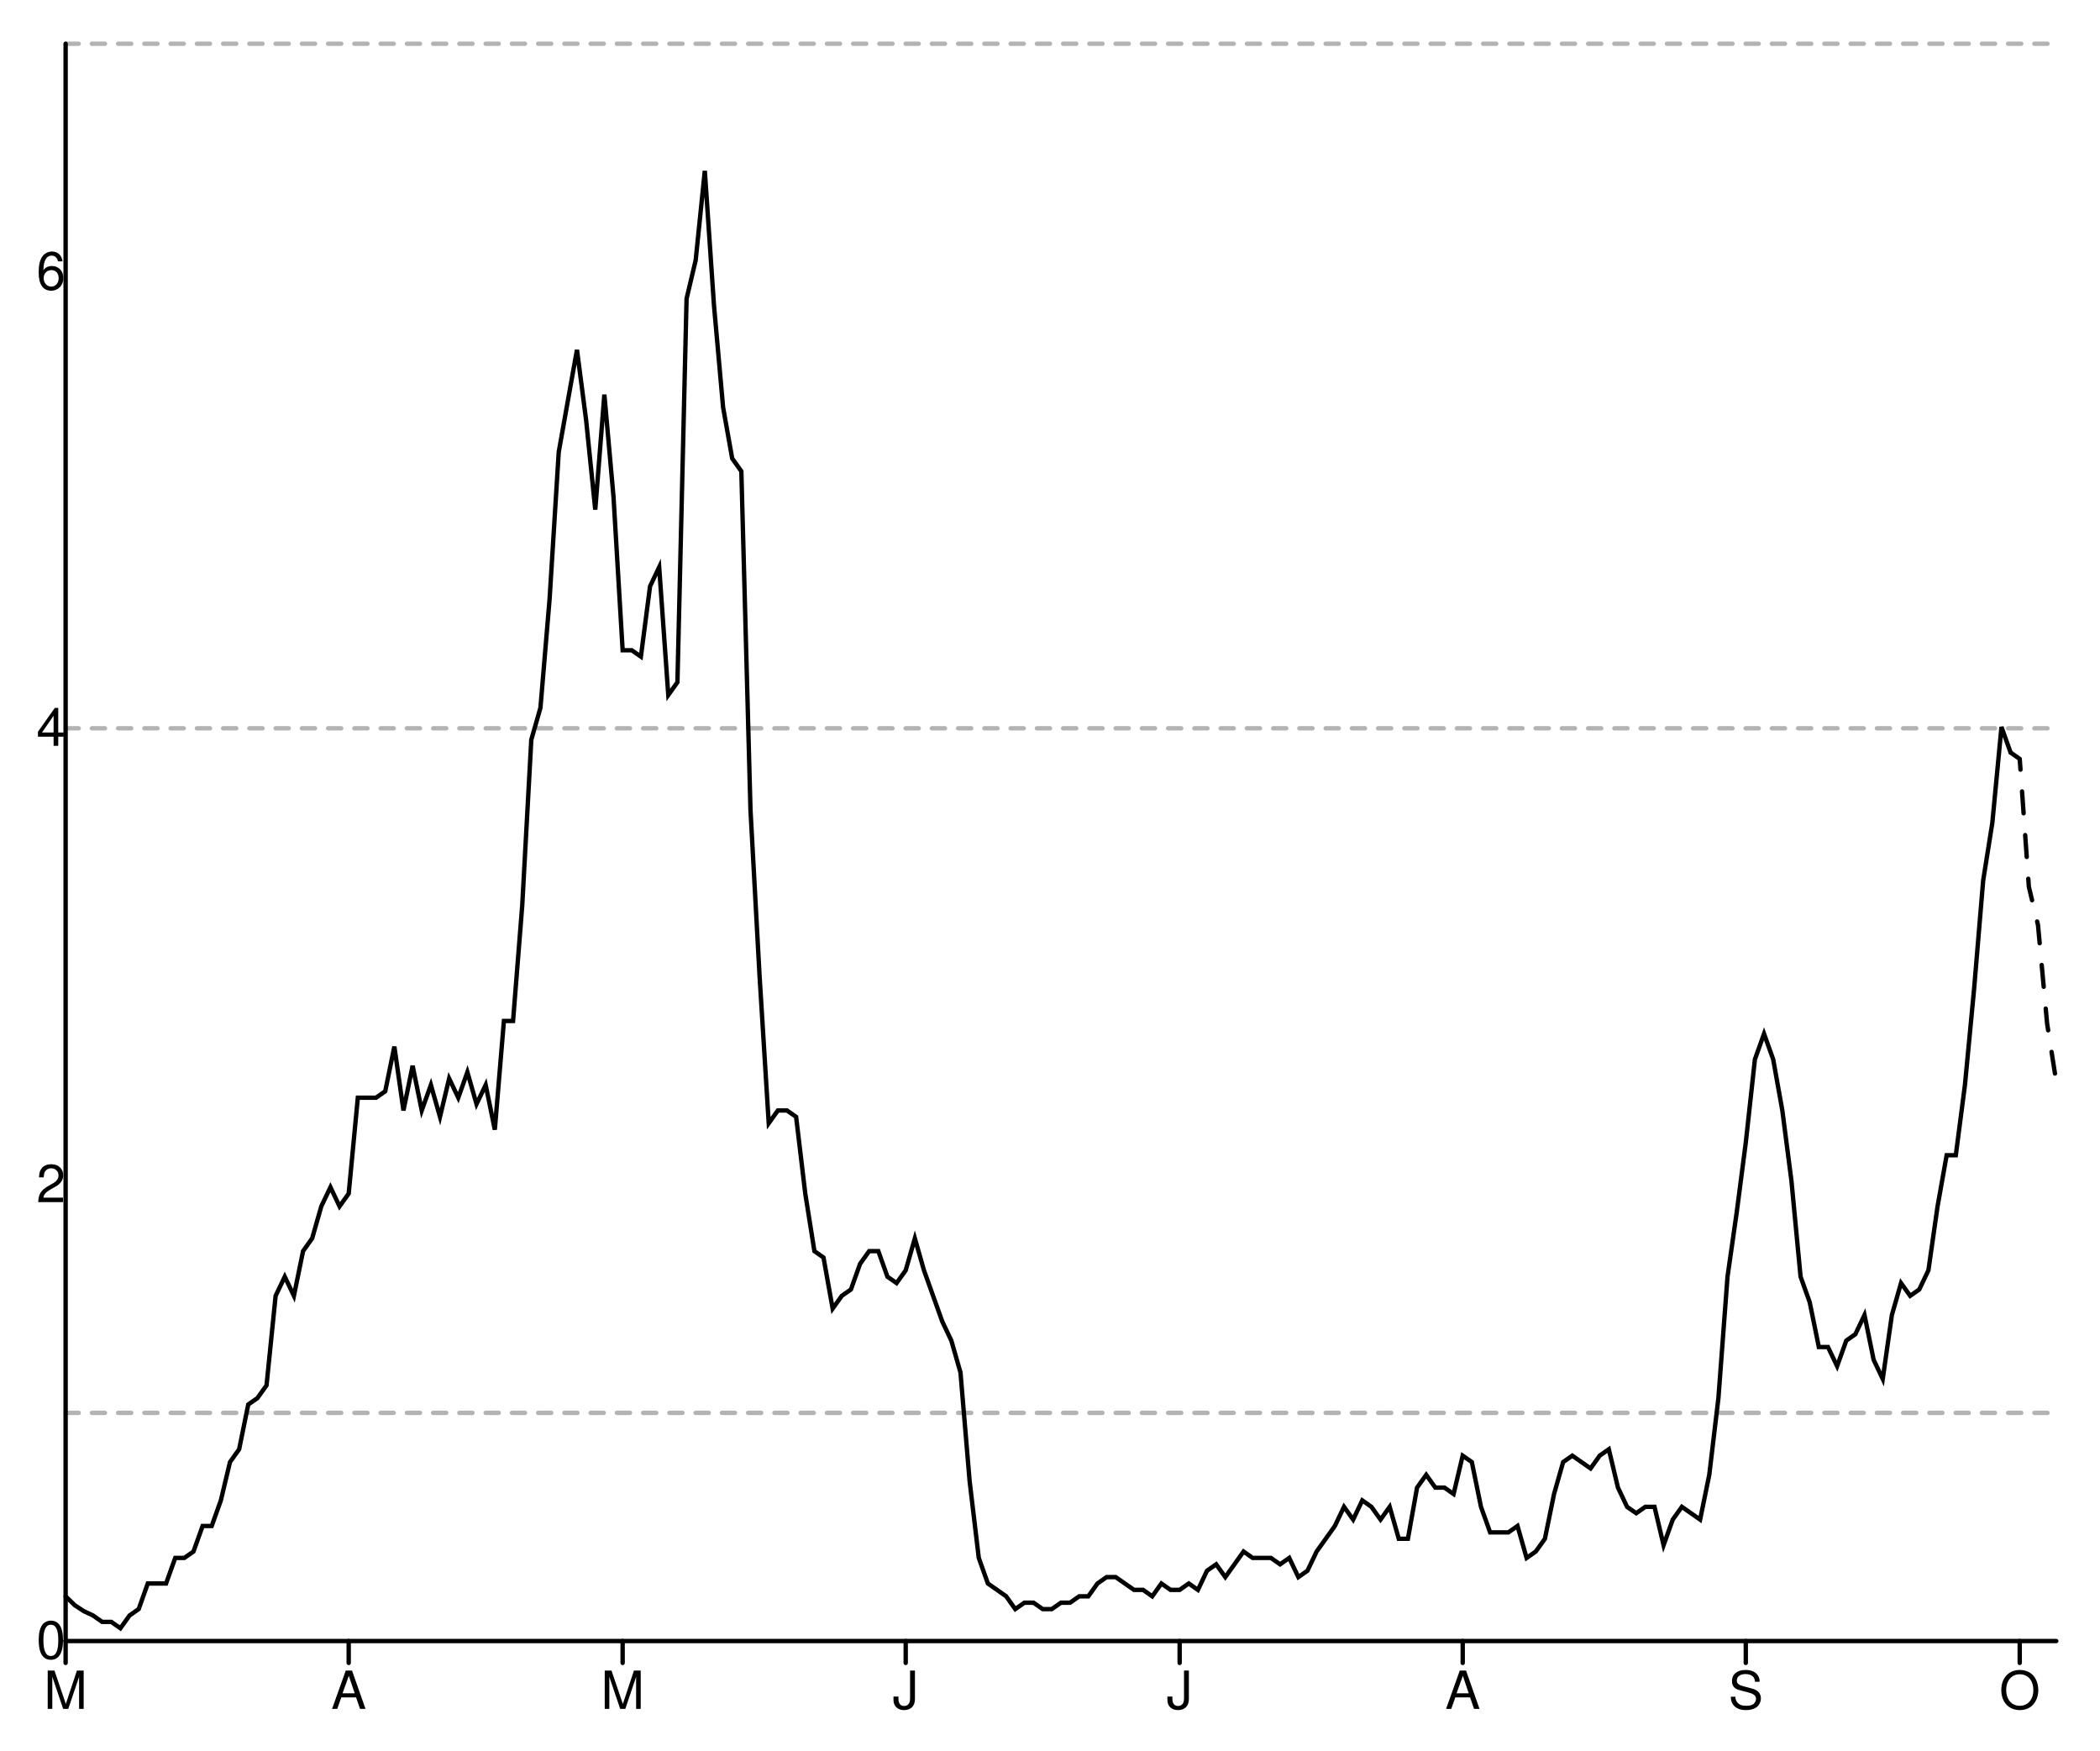
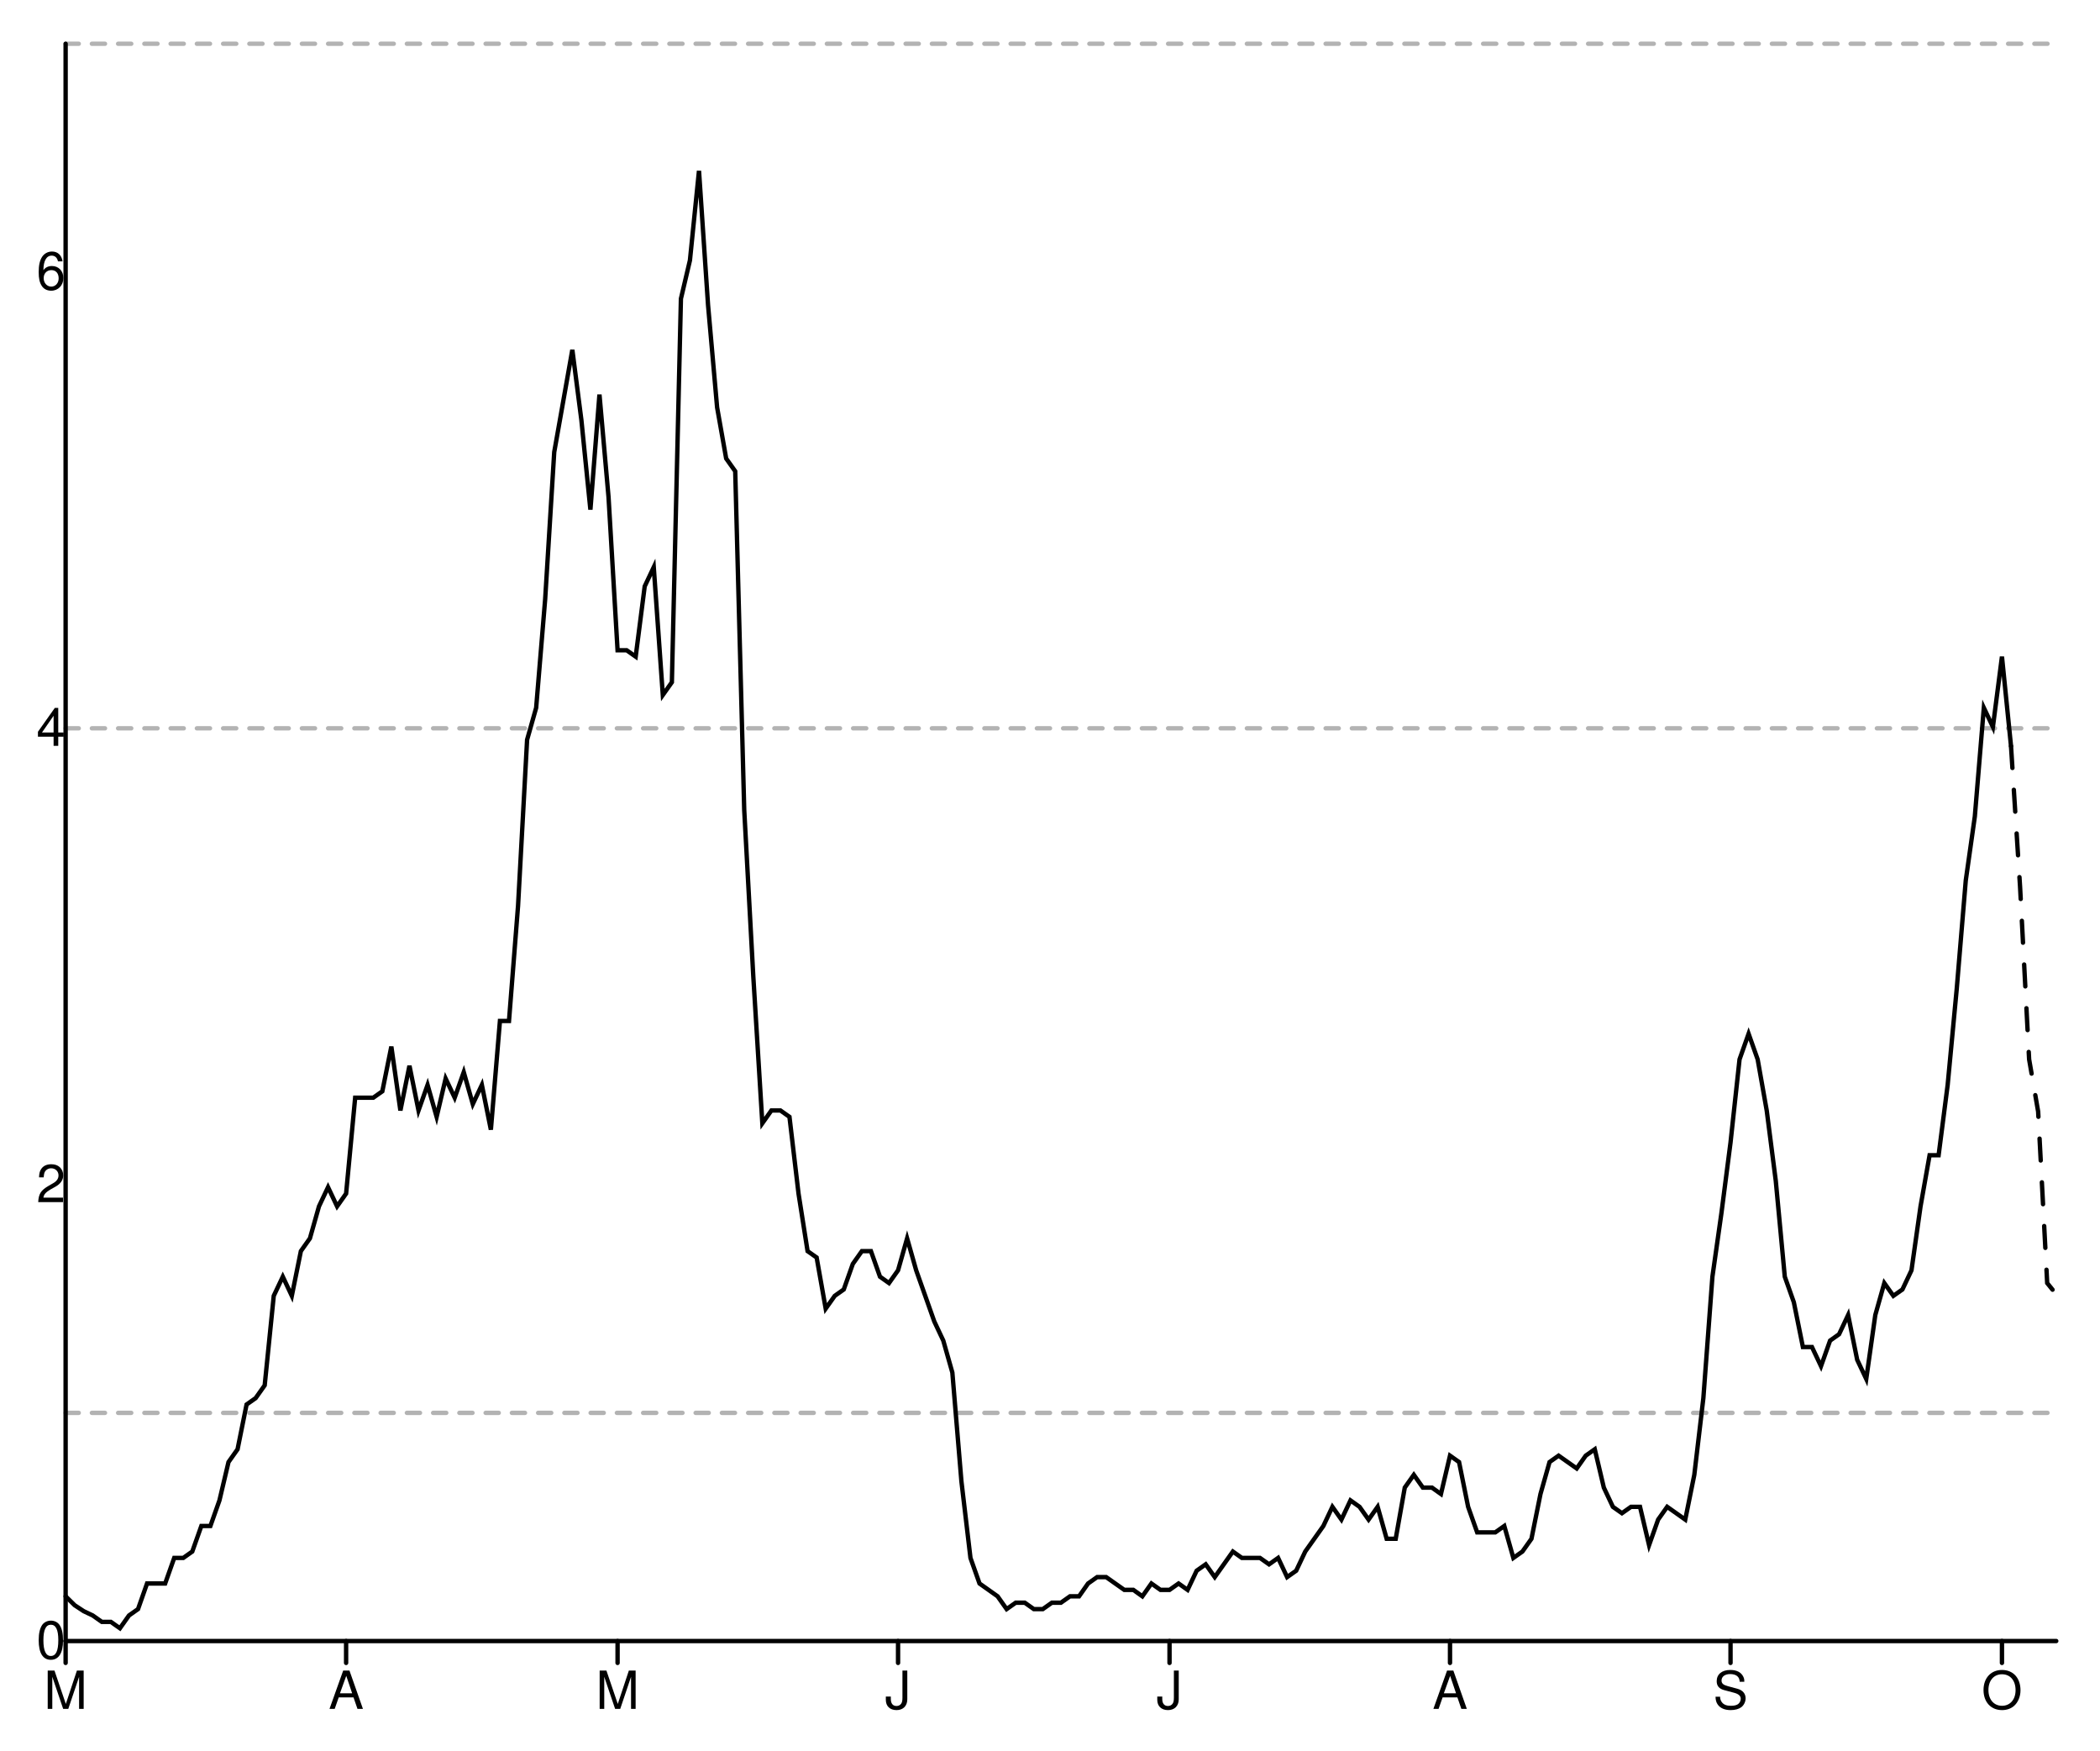
<svg xmlns="http://www.w3.org/2000/svg" width="480" height="400" viewBox="0 0 480 400" style="overflow:display" preserveAspectRatio="xMinYMin meet" overflow="visible">
  <defs>
    <style>
	.data-series path.line { fill-opacity: 0; stroke: black; }
	.data-series path.line.dotted { stroke-dasharray: 12 20 }
	.data-series circle { display: none; }
	.data-series:hover path.line, .data-series.on path.line { stroke-width: 1; }
	.data-series:hover circle, .data-series.on circle { display: inline; }
	.data-series circle:hover, .data-series circle.on { r: 1px!important; }
	.graph-grid { font-family: "Helvetica Neue",Helvetica,Arial,"Lucida Grande",sans-serif; }
	.graph-grid line { stroke: black; stroke-width: 1; stroke-linecap: round; }
	.graph-grid.graph-grid-x text { text-anchor: middle; dominant-baseline: hanging; transform: translateY(10px); }
	.graph-grid.graph-grid-y text { text-anchor: end; dominant-baseline: middle; transform: translateX(-10px); }
	</style>
  </defs>
  <g class="graph-grid graph-grid-y">
-     <line x1="15" y1="375" x2="470" y2="375" data-left="15" />
+     <line x1="15.00" y1="375.00" x2="470.00" y2="375.00" data-left="15" />
    <text x="25" y="375" text-anchor="end">0</text>
    <text x="25" y="270.714" text-anchor="end">2</text>
    <text x="25" y="166.429" text-anchor="end">4</text>
    <text x="25" y="62.143" text-anchor="end">6</text>
    <text style="text-anchor:middle;dominant-baseline:hanging;font-weight:bold;transform: translateY(192.5px) rotate(-90deg);" />
  </g>
  <g class="graph-grid graph-grid-x">
-     <line x1="15" y1="375" x2="15" y2="10" data-left="15" />
-     <line class="tick" x1="15" y1="375" x2="15" y2="380" />
+     <line x1="15.00" y1="375.00" x2="15.00" y2="10.00" data-left="15" />
+     <line class="tick" x1="15.00" y1="375.00" x2="15.00" y2="380.00" />
    <text x="15" y="375" text-anchor="middle">M</text>
-     <line class="tick" x1="79.702" y1="375" x2="79.702" y2="380" />
-     <text x="79.702" y="375" text-anchor="middle">A</text>
-     <line class="tick" x1="142.317" y1="375" x2="142.317" y2="380" />
-     <text x="142.317" y="375" text-anchor="middle">M</text>
-     <line class="tick" x1="207.018" y1="375" x2="207.018" y2="380" />
-     <text x="207.018" y="375" text-anchor="middle">J</text>
-     <line class="tick" x1="269.633" y1="375" x2="269.633" y2="380" />
-     <text x="269.633" y="375" text-anchor="middle">J</text>
-     <line class="tick" x1="334.335" y1="375" x2="334.335" y2="380" />
-     <text x="334.335" y="375" text-anchor="middle">A</text>
-     <line class="tick" x1="399.037" y1="375" x2="399.037" y2="380" />
-     <text x="399.037" y="375" text-anchor="middle">S</text>
-     <line class="tick" x1="461.651" y1="375" x2="461.651" y2="380" />
-     <text x="461.651" y="375" text-anchor="middle">O</text>
+     <line class="tick" x1="79.11" y1="375.00" x2="79.11" y2="380.00" />
+     <text x="79.114" y="375" text-anchor="middle">A</text>
+     <line class="tick" x1="141.16" y1="375.00" x2="141.16" y2="380.00" />
+     <text x="141.159" y="375" text-anchor="middle">M</text>
+     <line class="tick" x1="205.27" y1="375.00" x2="205.27" y2="380.00" />
+     <text x="205.273" y="375" text-anchor="middle">J</text>
+     <line class="tick" x1="267.32" y1="375.00" x2="267.32" y2="380.00" />
+     <text x="267.318" y="375" text-anchor="middle">J</text>
+     <line class="tick" x1="331.43" y1="375.00" x2="331.43" y2="380.00" />
+     <text x="331.432" y="375" text-anchor="middle">A</text>
+     <line class="tick" x1="395.55" y1="375.00" x2="395.55" y2="380.00" />
+     <text x="395.545" y="375" text-anchor="middle">S</text>
+     <line class="tick" x1="457.59" y1="375.00" x2="457.59" y2="380.00" />
+     <text x="457.591" y="375" text-anchor="middle">O</text>
    <text style="text-anchor:middle;dominant-baseline:hanging;font-weight:bold;transform: translateY(192.5px) rotate(-90deg);" />
  </g>
  <g data-series="widespread" class="data-series">
    <path d="M 15.00,10.00L 470.00,10.00" id="E06000054-level-0" class="line" stroke-width="1" stroke-linecap="round" stroke-dasharray="3,3" fill-opacity="0.3" opacity="0.3" />
  </g>
  <g data-series="substantial" class="data-series">
    <path d="M 15.00,166.43L 470.00,166.43" id="E06000054-level-1" class="line" stroke-width="1" stroke-linecap="round" stroke-dasharray="3,3" fill-opacity="0.3" opacity="0.3" />
  </g>
  <g data-series="moderate" class="data-series">
    <path d="M 15.00,322.86L 470.00,322.86" id="E06000054-level-2" class="line" stroke-width="1" stroke-linecap="round" stroke-dasharray="3,3" fill-opacity="0.3" opacity="0.3" />
  </g>
  <g data-series="new-cases" class="data-series">
-     <path d="M 15.00,364.78L 17.09,366.82L 19.17,368.18L 21.26,369.16L 23.35,370.62L 25.44,370.62L 27.52,372.08L 29.61,369.16L 31.70,367.70L 33.78,361.85L 35.87,361.85L 37.96,361.85L 40.05,356.01L 42.13,356.01L 44.22,354.55L 46.31,348.71L 48.39,348.71L 50.48,342.86L 52.57,334.10L 54.66,331.18L 56.74,320.95L 58.83,319.49L 60.92,316.57L 63.00,296.12L 65.09,291.74L 67.18,296.12L 69.27,285.90L 71.35,282.98L 73.44,275.67L 75.53,271.29L 77.61,275.67L 79.70,272.75L 81.79,250.84L 83.88,250.84L 85.96,250.84L 88.05,249.38L 90.14,239.16L 92.22,253.76L 94.31,243.54L 96.40,253.76L 98.49,247.92L 100.57,255.22L 102.66,246.46L 104.75,250.84L 106.83,245.00L 108.92,252.30L 111.01,247.92L 113.10,258.15L 115.18,233.31L 117.27,233.31L 119.36,207.02L 121.44,169.04L 123.53,161.74L 125.62,136.91L 127.71,103.31L 129.79,91.63L 131.88,79.94L 133.97,96.01L 136.06,116.46L 138.14,90.17L 140.23,113.54L 142.32,148.59L 144.40,148.59L 146.49,150.05L 148.58,133.99L 150.67,129.60L 152.75,158.82L 154.84,155.90L 156.93,68.26L 159.01,59.49L 161.10,39.04L 163.19,69.72L 165.28,93.09L 167.36,104.77L 169.45,107.69L 171.54,185.11L 173.62,223.09L 175.71,256.68L 177.80,253.76L 179.89,253.76L 181.97,255.22L 184.06,272.75L 186.15,285.90L 188.23,287.36L 190.32,299.04L 192.41,296.12L 194.50,294.66L 196.58,288.82L 198.67,285.90L 200.76,285.90L 202.84,291.74L 204.93,293.20L 207.02,290.28L 209.11,282.98L 211.19,290.28L 213.28,296.12L 215.37,301.97L 217.45,306.35L 219.54,313.65L 221.63,338.48L 223.72,356.01L 225.80,361.85L 227.89,363.31L 229.98,364.78L 232.06,367.70L 234.15,366.24L 236.24,366.24L 238.33,367.70L 240.41,367.70L 242.50,366.24L 244.59,366.24L 246.67,364.78L 248.76,364.78L 250.85,361.85L 252.94,360.39L 255.02,360.39L 257.11,361.85L 259.20,363.31L 261.28,363.31L 263.37,364.78L 265.46,361.85L 267.55,363.31L 269.63,363.31L 271.72,361.85L 273.81,363.31L 275.89,358.93L 277.98,357.47L 280.07,360.39L 282.16,357.47L 284.24,354.55L 286.33,356.01L 288.42,356.01L 290.50,356.01L 292.59,357.47L 294.68,356.01L 296.77,360.39L 298.85,358.93L 300.94,354.55L 303.03,351.63L 305.11,348.71L 307.20,344.33L 309.29,347.25L 311.38,342.86L 313.46,344.33L 315.55,347.25L 317.64,344.33L 319.72,351.63L 321.81,351.63L 323.90,339.94L 325.99,337.02L 328.07,339.94L 330.16,339.94L 332.25,341.40L 334.33,332.64L 336.42,334.10L 338.51,344.33L 340.60,350.17L 342.68,350.17L 344.77,350.17L 346.86,348.71L 348.94,356.01L 351.03,354.55L 353.12,351.63L 355.21,341.40L 357.29,334.10L 359.38,332.64L 361.47,334.10L 363.56,335.56L 365.64,332.64L 367.73,331.18L 369.82,339.94L 371.90,344.33L 373.99,345.79L 376.08,344.33L 378.17,344.33L 380.25,353.09L 382.34,347.25L 384.43,344.33L 386.51,345.79L 388.60,347.25L 390.69,337.02L 392.78,319.49L 394.86,291.74L 396.95,277.13L 399.04,261.07L 401.12,242.08L 403.21,236.23L 405.30,242.08L 407.39,253.76L 409.47,269.83L 411.56,291.74L 413.65,297.58L 415.73,307.81L 417.82,307.81L 419.91,312.19L 422.00,306.35L 424.08,304.89L 426.17,300.50L 428.26,310.73L 430.34,315.11L 432.43,300.50L 434.52,293.20L 436.61,296.12L 438.69,294.66L 440.78,290.28L 442.87,275.67L 444.95,263.99L 447.04,263.99L 449.13,247.92L 451.22,226.01L 453.30,201.18L 455.39,188.03L 457.48,166.12L 459.56,171.96" id="New cases" class="line" stroke-width="1" stroke-linecap="round" />
+     <path d="M 15.00,364.78L 17.07,366.82L 19.14,368.18L 21.20,369.16L 23.27,370.62L 25.34,370.62L 27.41,372.08L 29.48,369.16L 31.55,367.70L 33.61,361.85L 35.68,361.85L 37.75,361.85L 39.82,356.01L 41.89,356.01L 43.95,354.55L 46.02,348.71L 48.09,348.71L 50.16,342.86L 52.23,334.10L 54.30,331.18L 56.36,320.95L 58.43,319.49L 60.50,316.57L 62.57,296.12L 64.64,291.74L 66.70,296.12L 68.77,285.90L 70.84,282.98L 72.91,275.67L 74.98,271.29L 77.05,275.67L 79.11,272.75L 81.18,250.84L 83.25,250.84L 85.32,250.84L 87.39,249.38L 89.45,239.16L 91.52,253.76L 93.59,243.54L 95.66,253.76L 97.73,247.92L 99.80,255.22L 101.86,246.46L 103.93,250.84L 106.00,245.00L 108.07,252.30L 110.14,247.92L 112.20,258.15L 114.27,233.31L 116.34,233.31L 118.41,207.02L 120.48,169.04L 122.55,161.74L 124.61,136.91L 126.68,103.31L 128.75,91.63L 130.82,79.94L 132.89,96.01L 134.95,116.46L 137.02,90.17L 139.09,113.54L 141.16,148.59L 143.23,148.59L 145.30,150.05L 147.36,133.99L 149.43,129.60L 151.50,158.82L 153.57,155.90L 155.64,68.26L 157.70,59.49L 159.77,39.04L 161.84,69.72L 163.91,93.09L 165.98,104.77L 168.05,107.69L 170.11,185.11L 172.18,223.09L 174.25,256.68L 176.32,253.76L 178.39,253.76L 180.45,255.22L 182.52,272.75L 184.59,285.90L 186.66,287.36L 188.73,299.04L 190.80,296.12L 192.86,294.66L 194.93,288.82L 197.00,285.90L 199.07,285.90L 201.14,291.74L 203.20,293.20L 205.27,290.28L 207.34,282.98L 209.41,290.28L 211.48,296.12L 213.55,301.97L 215.61,306.35L 217.68,313.65L 219.75,338.48L 221.82,356.01L 223.89,361.85L 225.95,363.31L 228.02,364.78L 230.09,367.70L 232.16,366.24L 234.23,366.24L 236.30,367.70L 238.36,367.70L 240.43,366.24L 242.50,366.24L 244.57,364.78L 246.64,364.78L 248.70,361.85L 250.77,360.39L 252.84,360.39L 254.91,361.85L 256.98,363.31L 259.05,363.31L 261.11,364.78L 263.18,361.85L 265.25,363.31L 267.32,363.31L 269.39,361.85L 271.45,363.31L 273.52,358.93L 275.59,357.47L 277.66,360.39L 279.73,357.47L 281.80,354.55L 283.86,356.01L 285.93,356.01L 288.00,356.01L 290.07,357.47L 292.14,356.01L 294.20,360.39L 296.27,358.93L 298.34,354.55L 300.41,351.63L 302.48,348.71L 304.55,344.33L 306.61,347.25L 308.68,342.86L 310.75,344.33L 312.82,347.25L 314.89,344.33L 316.95,351.63L 319.02,351.63L 321.09,339.94L 323.16,337.02L 325.23,339.94L 327.30,339.94L 329.36,341.40L 331.43,332.64L 333.50,334.10L 335.57,344.33L 337.64,350.17L 339.70,350.17L 341.77,350.17L 343.84,348.71L 345.91,356.01L 347.98,354.55L 350.05,351.63L 352.11,341.40L 354.18,334.10L 356.25,332.64L 358.32,334.10L 360.39,335.56L 362.45,332.64L 364.52,331.18L 366.59,339.94L 368.66,344.33L 370.73,345.79L 372.80,344.33L 374.86,344.33L 376.93,353.09L 379.00,347.25L 381.07,344.33L 383.14,345.79L 385.20,347.25L 387.27,337.02L 389.34,319.49L 391.41,291.74L 393.48,277.13L 395.55,261.07L 397.61,242.08L 399.68,236.23L 401.75,242.08L 403.82,253.76L 405.89,269.83L 407.95,291.74L 410.02,297.58L 412.09,307.81L 414.16,307.81L 416.23,312.19L 418.30,306.35L 420.36,304.89L 422.43,300.50L 424.50,310.73L 426.57,315.11L 428.64,300.50L 430.70,293.20L 432.77,296.12L 434.84,294.66L 436.91,290.28L 438.98,275.67L 441.05,263.99L 443.11,263.99L 445.18,247.92L 447.25,226.01L 449.32,201.18L 451.39,186.57L 453.45,161.74L 455.52,166.12L 457.59,150.05L 459.66,170.50" id="New cases" class="line" stroke-width="1" stroke-linecap="round" />
  </g>
  <g data-series="recent-cases" class="data-series">
-     <path d="M 459.56,171.96L 461.65,173.43L 463.74,202.64L 465.83,211.40L 467.91,233.90L 470.00,247.19" id="Recent cases" class="line" stroke-width="1" stroke-linecap="round" stroke-dasharray="5,5" />
+     <path d="M 459.66,170.50L 461.73,202.64L 463.80,242.08L 465.86,254.01L 467.93,293.20L 470.00,295.76" id="Recent cases" class="line" stroke-width="1" stroke-linecap="round" stroke-dasharray="5,5" />
  </g>
</svg>
